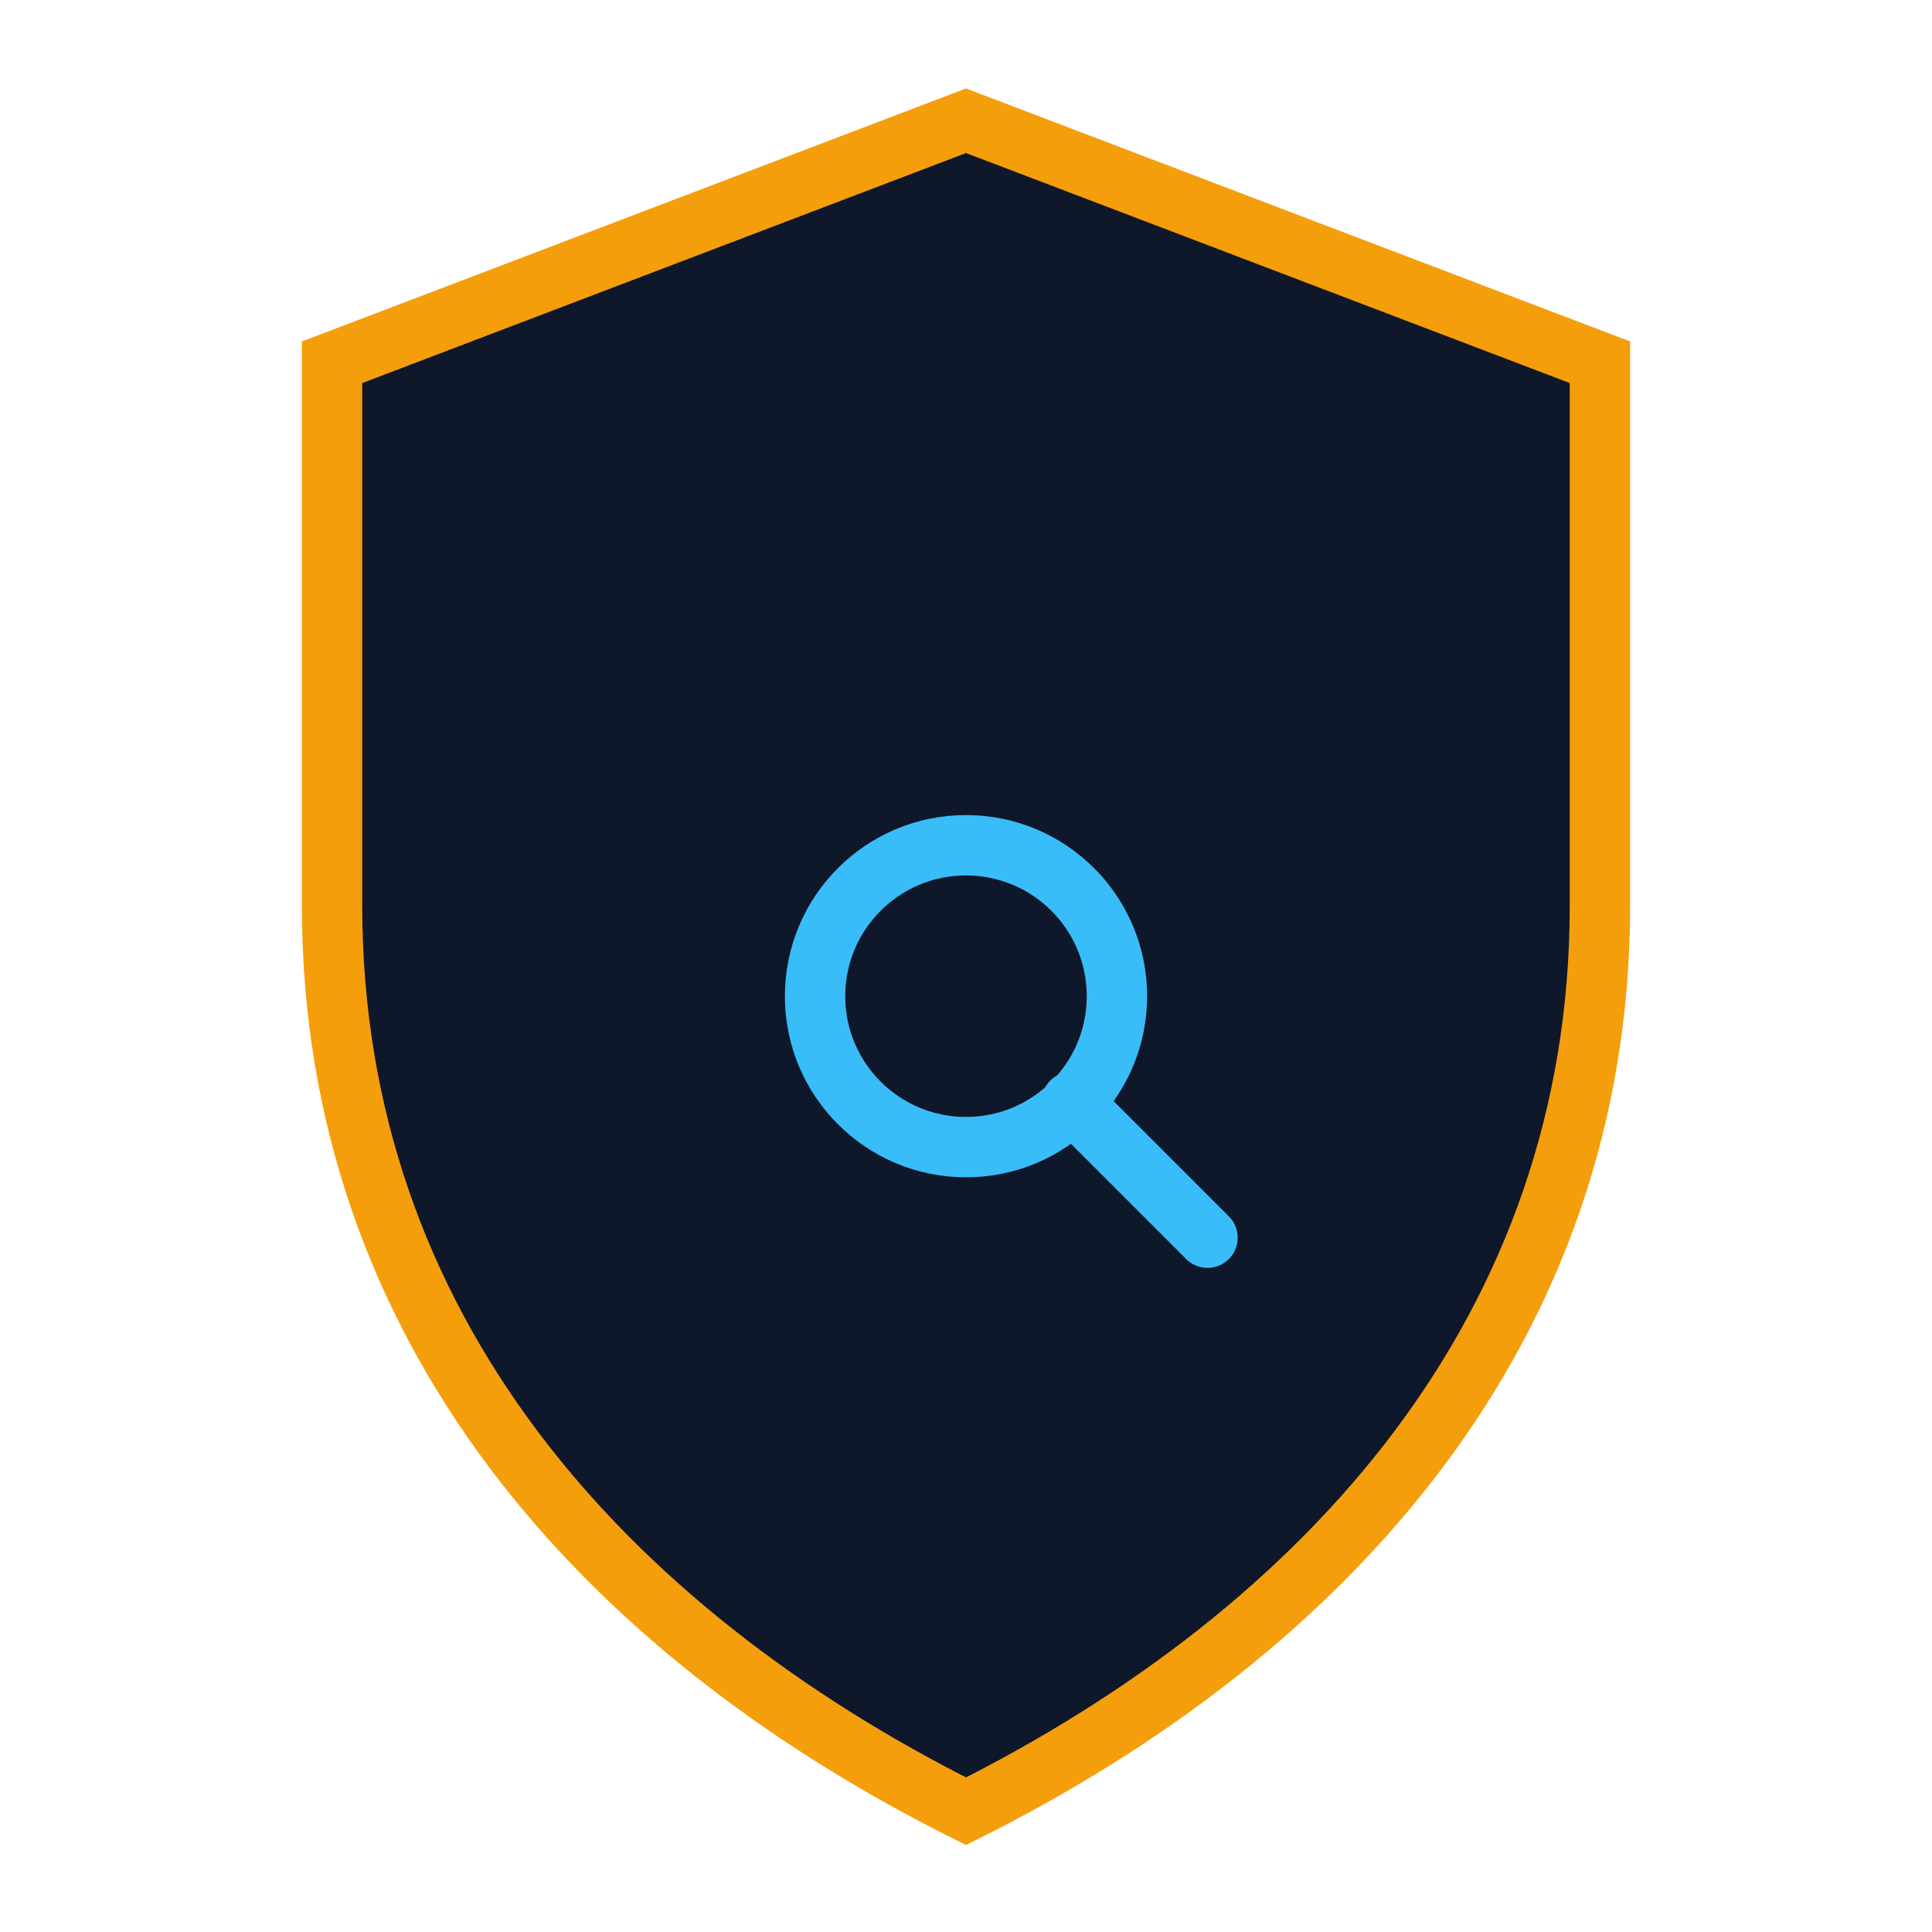
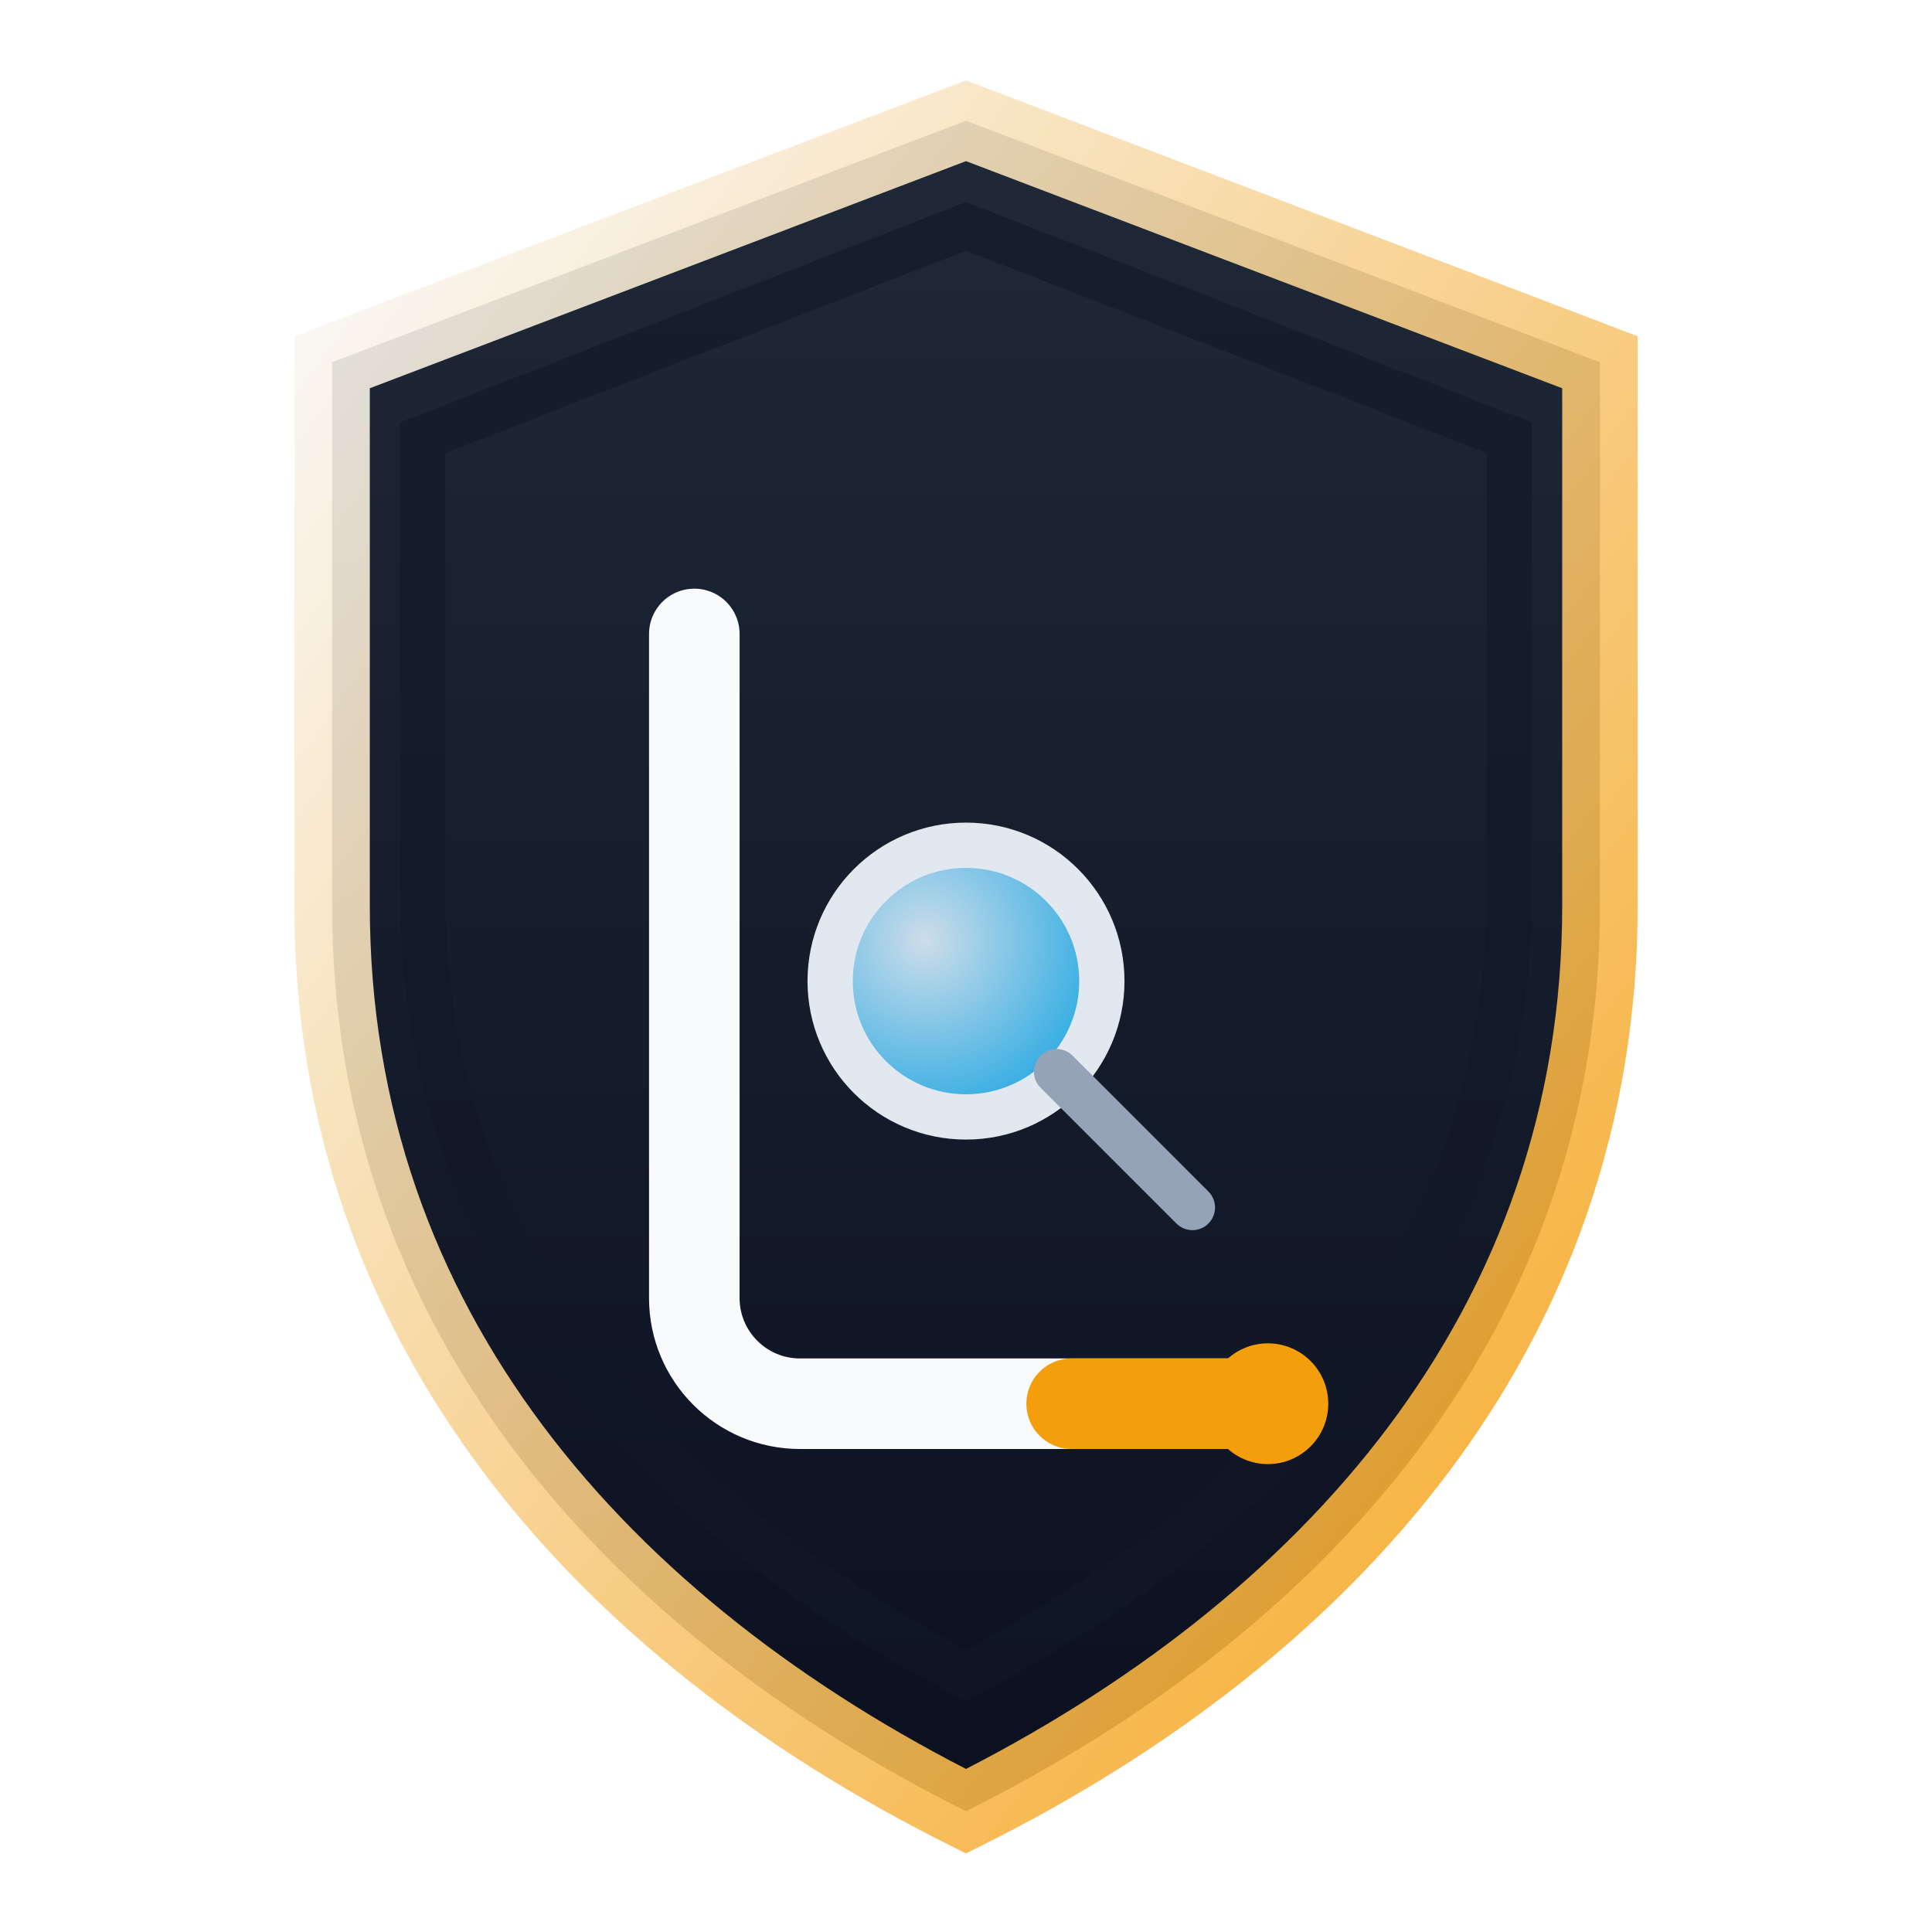
<svg xmlns="http://www.w3.org/2000/svg" viewBox="0 0 256 256" role="img" aria-label="LatchLine shield logo">
-   <path d="M128 16l84 32v72c0 56-36 96-84 120-48-24-84-64-84-120V48l84-32z" fill="#0f172a" stroke="#f59e0b" stroke-width="8" />
-   <circle cx="128" cy="132" r="20" fill="none" stroke="#38bdf8" stroke-width="8" />
-   <path d="M142 146l18 18" fill="none" stroke="#38bdf8" stroke-width="8" stroke-linecap="round" />
+   <defs>
+     <linearGradient id="shield" x1="0" y1="0" x2="0" y2="1">
+       <stop offset="0" stop-color="#1f2937" />
+       <stop offset="1" stop-color="#0b1020" />
+     </linearGradient>
+     <linearGradient id="rim" x1="0" y1="0" x2="1" y2="1">
+       <stop offset="0" stop-color="#f8fafc" stop-opacity="0.9" />
+       <stop offset="1" stop-color="#f59e0b" stop-opacity="0.9" />
+     </linearGradient>
+     <radialGradient id="glass" cx="35%" cy="35%" r="65%">
+       <stop offset="0" stop-color="#e2f2ff" stop-opacity="0.9" />
+       <stop offset="1" stop-color="#38bdf8" stop-opacity="0.9" />
+     </radialGradient>
+   </defs>
+   <path d="M128 16l84 32v72c0 56-36 96-84 120-48-24-84-64-84-120V48l84-32z" fill="url(#shield)" stroke="url(#rim)" stroke-width="10" />
+   <path d="M128 30l72 28v60c0 48-30 82-72 104-42-22-72-56-72-104V58l72-28z" fill="none" stroke="#111827" stroke-width="6" opacity="0.6" />
+   <path d="M92 84v88a14 14 0 0 0 14 14h62" fill="none" stroke="#f8fafc" stroke-width="12" stroke-linecap="round" stroke-linejoin="round" />
+   <path d="M168 186h-26" fill="none" stroke="#f59e0b" stroke-width="12" stroke-linecap="round" />
+   <circle cx="168" cy="186" r="8" fill="#f59e0b" />
+   <circle cx="128" cy="130" r="18" fill="url(#glass)" stroke="#e2e8f0" stroke-width="6" />
+   <path d="M140 142l18 18" fill="none" stroke="#94a3b8" stroke-width="6" stroke-linecap="round" />
</svg>
